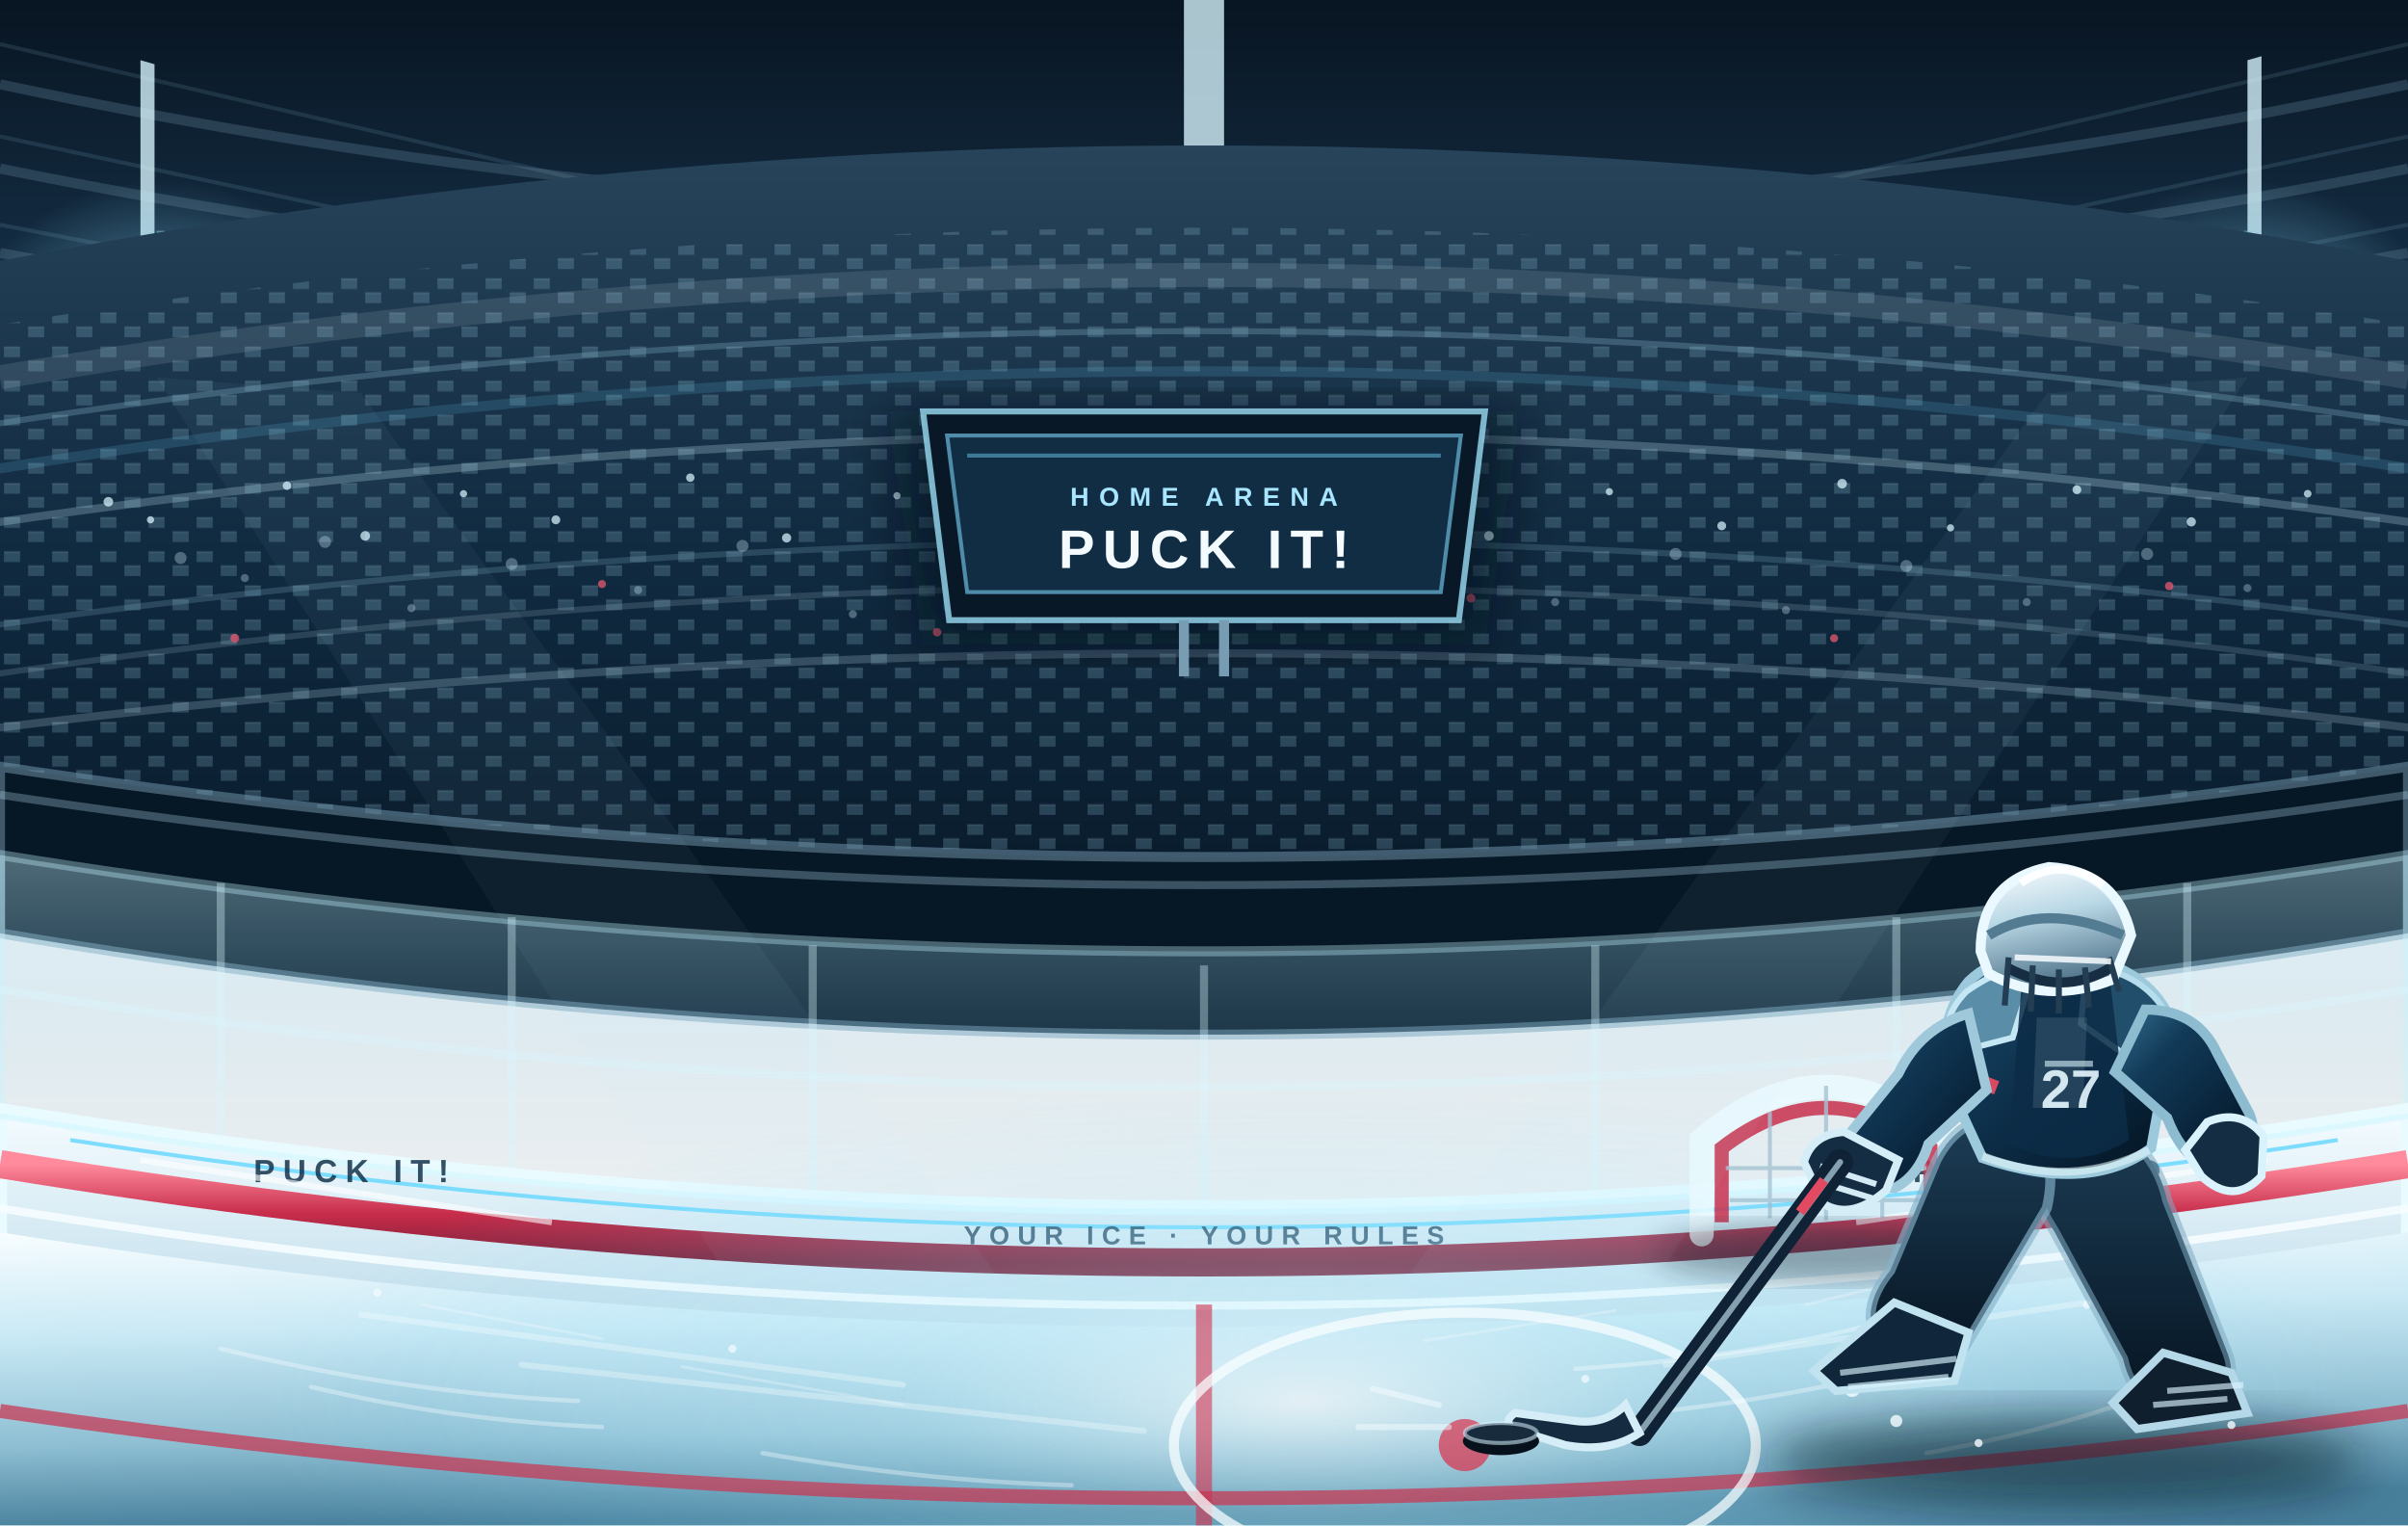
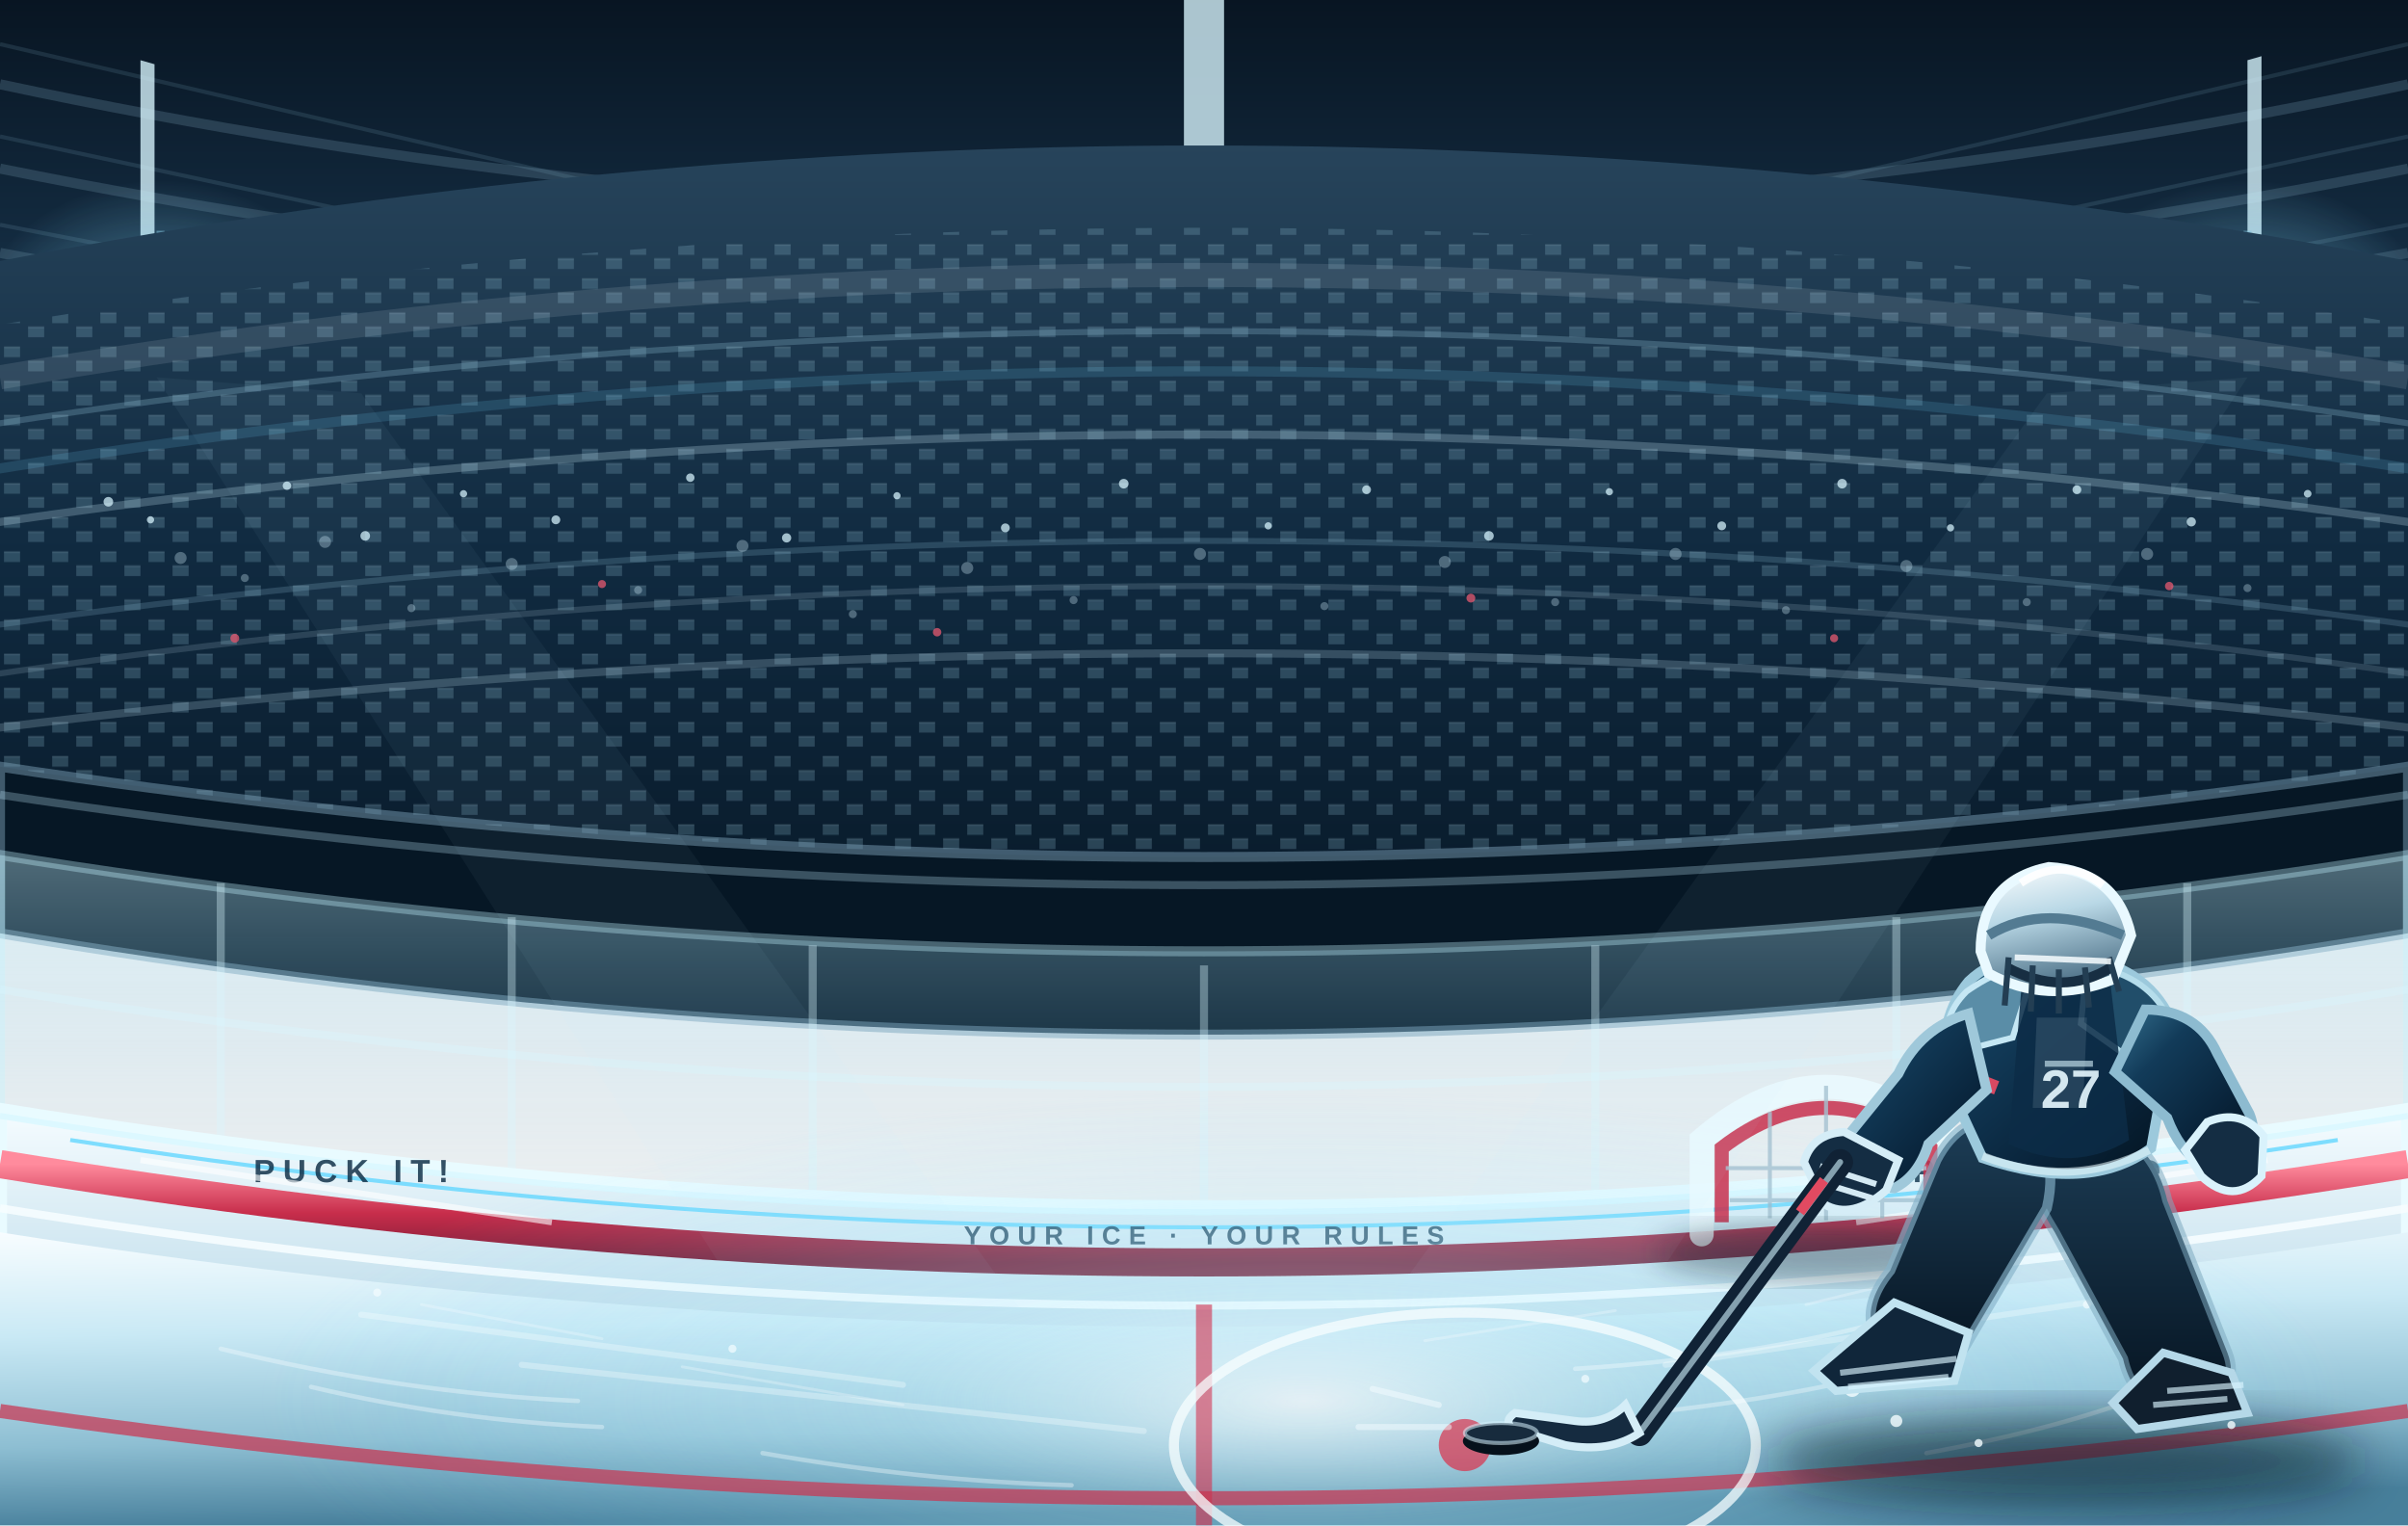
<svg xmlns="http://www.w3.org/2000/svg" viewBox="0 0 1200 760" role="img" aria-label="Атмосферная хоккейная арена перед матчем">
  <defs>
    <linearGradient id="ceiling" x2="0" y2="1">
      <stop stop-color="#081522" />
      <stop offset=".55" stop-color="#142d43" />
      <stop offset="1" stop-color="#091b2b" />
    </linearGradient>
    <linearGradient id="upper" x2="0" y2="1">
      <stop stop-color="#27445b" />
      <stop offset=".48" stop-color="#102a40" />
      <stop offset="1" stop-color="#071725" />
    </linearGradient>
    <linearGradient id="lower" x2="0" y2="1">
      <stop stop-color="#45677d" />
      <stop offset=".32" stop-color="#17374f" />
      <stop offset="1" stop-color="#071827" />
    </linearGradient>
    <linearGradient id="glass" x2="0" y2="1">
      <stop stop-color="#c7f3ff" stop-opacity=".38" />
      <stop offset=".6" stop-color="#79c9ed" stop-opacity=".11" />
      <stop offset="1" stop-color="#8bdfff" stop-opacity=".02" />
    </linearGradient>
    <linearGradient id="boards" x2="0" y2="1">
      <stop stop-color="#f5fcff" />
      <stop offset=".58" stop-color="#b8d9e8" />
      <stop offset="1" stop-color="#527b94" />
    </linearGradient>
    <linearGradient id="ice" x2=".15" y2="1">
      <stop stop-color="#f8fdff" />
      <stop offset=".35" stop-color="#c9e9f5" />
      <stop offset=".72" stop-color="#8dbed2" />
      <stop offset="1" stop-color="#477f9b" />
    </linearGradient>
    <linearGradient id="redline" x2="0" y2="1">
      <stop stop-color="#ff8b9d" />
      <stop offset=".5" stop-color="#c72d4b" />
      <stop offset="1" stop-color="#751b35" />
    </linearGradient>
    <radialGradient id="iceGlow">
      <stop stop-color="#fff" stop-opacity=".9" />
      <stop offset=".38" stop-color="#b8efff" stop-opacity=".4" />
      <stop offset="1" stop-color="#8bdfff" stop-opacity="0" />
    </radialGradient>
    <radialGradient id="lamp">
      <stop stop-color="#fff" />
      <stop offset=".12" stop-color="#e7fbff" />
      <stop offset=".4" stop-color="#8de0ff" stop-opacity=".45" />
      <stop offset="1" stop-color="#8de0ff" stop-opacity="0" />
    </radialGradient>
    <filter id="blur20">
      <feGaussianBlur stdDeviation="20" />
    </filter>
    <filter id="blur7">
      <feGaussianBlur stdDeviation="7" />
    </filter>
    <filter id="shadow">
      <feGaussianBlur stdDeviation="13" />
    </filter>
    <pattern id="seats" width="24" height="17" patternUnits="userSpaceOnUse">
      <path d="M2 3h8v5H2zM14 10h8v5h-8z" fill="#8db9d0" opacity=".28" />
      <path d="M2 3h8M14 10h8" stroke="#d3f2ff" stroke-opacity=".12" />
    </pattern>
    <clipPath id="bowl">
      <path d="M0 130Q600 15 1200 130V445Q600 545 0 445Z" />
    </clipPath>
  </defs>
  <path fill="url(#ceiling)" d="M0 0h1200v245Q600 155 0 245Z" />
  <path d="M0 42Q600 170 1200 42M0 84Q600 205 1200 84M0 126Q600 239 1200 126" fill="none" stroke="#54758a" stroke-opacity=".38" stroke-width="5" />
  <path d="M0 22L600 162 1200 22M0 68L600 196 1200 68M0 112L600 228 1200 112" fill="none" stroke="#91c5dc" stroke-opacity=".14" stroke-width="2" />
  <g fill="#d8f6ff" opacity=".78">
    <path d="M70 30l7 2v96l-7-2zM1120 30l7-2v96l-7 2zM590 0h20v122h-20z" />
  </g>
  <g>
    <path d="M80 115L80 185M300 154L300 220M900 154L900 220M1120 115L1120 185" stroke="#7eb7d3" stroke-opacity=".55" stroke-width="4" />
    <ellipse cx="80" cy="190" rx="105" ry="100" fill="url(#lamp)" opacity=".9" />
    <ellipse cx="300" cy="222" rx="90" ry="80" fill="url(#lamp)" opacity=".65" />
    <ellipse cx="900" cy="222" rx="90" ry="80" fill="url(#lamp)" opacity=".65" />
    <ellipse cx="1120" cy="190" rx="105" ry="100" fill="url(#lamp)" opacity=".9" />
    <g fill="#f0fcff">
      <rect x="51" y="177" width="58" height="9" rx="4" />
      <rect x="275" y="211" width="50" height="7" rx="3" />
      <rect x="875" y="211" width="50" height="7" rx="3" />
      <rect x="1091" y="177" width="58" height="9" rx="4" />
    </g>
  </g>
  <g opacity=".15">
    <path d="M80 188L260 430L390 430L112 188Z" fill="#bcefff" />
    <path d="M300 220L420 430L510 430L330 220Z" fill="#d9f7ff" />
    <path d="M900 220L690 430L790 430L930 220Z" fill="#d9f7ff" />
    <path d="M1120 188L820 430L960 430L1148 188Z" fill="#bcefff" />
  </g>
  <g opacity=".2" filter="url(#blur20)">
    <path d="M80 190L300 450L390 450L110 190Z" fill="#70d5ff" />
    <path d="M1120 190L800 450L900 450L1150 190Z" fill="#70d5ff" />
  </g>
  <path d="M0 130Q600 15 1200 130V445Q600 545 0 445Z" fill="url(#upper)" />
  <g clip-path="url(#bowl)">
    <path d="M-20 165Q600 62 1220 165V410Q600 505 -20 410Z" fill="url(#seats)" opacity=".88" />
    <path d="M-20 214Q600 116 1220 214" fill="none" stroke="#91bdd3" stroke-opacity=".28" stroke-width="3" />
    <path d="M-20 263Q600 170 1220 263" fill="none" stroke="#d2f1ff" stroke-opacity=".24" stroke-width="4" />
    <path d="M-20 314Q600 225 1220 314" fill="none" stroke="#8bb8cf" stroke-opacity=".22" stroke-width="3" />
    <path d="M-20 365Q600 286 1220 365" fill="none" stroke="#d2f1ff" stroke-opacity=".2" stroke-width="4" />
    <path d="M0 188Q600 86 1200 188" fill="none" stroke="#f4fcff" stroke-opacity=".11" stroke-width="12" />
    <g fill="#d5f3ff" opacity=".32">
      <circle cx="90" cy="278" r="3" />
      <circle cx="122" cy="288" r="2" />
      <circle cx="162" cy="270" r="3" />
      <circle cx="205" cy="303" r="2" />
      <circle cx="255" cy="281" r="3" />
      <circle cx="318" cy="294" r="2" />
      <circle cx="370" cy="272" r="3" />
      <circle cx="425" cy="306" r="2" />
      <circle cx="482" cy="283" r="3" />
      <circle cx="535" cy="299" r="2" />
      <circle cx="598" cy="276" r="3" />
      <circle cx="660" cy="302" r="2" />
      <circle cx="720" cy="280" r="3" />
      <circle cx="775" cy="300" r="2" />
      <circle cx="835" cy="276" r="3" />
      <circle cx="890" cy="304" r="2" />
      <circle cx="950" cy="282" r="3" />
      <circle cx="1010" cy="300" r="2" />
      <circle cx="1070" cy="276" r="3" />
      <circle cx="1120" cy="293" r="2" />
    </g>
  </g>
  <g opacity=".72">
    <path d="M-10 235Q600 135 1210 235" fill="none" stroke="#6ac8f0" stroke-opacity=".22" stroke-width="5" />
    <path d="M-10 337Q600 247 1210 337" fill="none" stroke="#d9f6ff" stroke-opacity=".2" stroke-width="3" />
    <g fill="#d8f5ff">
      <circle cx="54" cy="250" r="2.4" />
      <circle cx="75" cy="259" r="1.8" />
      <circle cx="143" cy="242" r="2.1" />
      <circle cx="182" cy="267" r="2.4" />
      <circle cx="231" cy="246" r="1.8" />
      <circle cx="277" cy="259" r="2.2" />
      <circle cx="344" cy="238" r="2.1" />
      <circle cx="392" cy="268" r="2.3" />
      <circle cx="447" cy="247" r="1.8" />
      <circle cx="501" cy="263" r="2.2" />
      <circle cx="560" cy="241" r="2.4" />
      <circle cx="632" cy="262" r="1.8" />
      <circle cx="681" cy="244" r="2.2" />
      <circle cx="742" cy="267" r="2.4" />
      <circle cx="802" cy="245" r="1.8" />
      <circle cx="858" cy="262" r="2.2" />
      <circle cx="918" cy="241" r="2.4" />
      <circle cx="972" cy="263" r="1.8" />
      <circle cx="1035" cy="244" r="2.2" />
      <circle cx="1092" cy="260" r="2.3" />
      <circle cx="1150" cy="246" r="1.9" />
    </g>
    <g fill="#ef5a72">
      <circle cx="117" cy="318" r="2.2" />
      <circle cx="300" cy="291" r="2" />
      <circle cx="467" cy="315" r="2.1" />
      <circle cx="733" cy="298" r="2.2" />
      <circle cx="914" cy="318" r="2" />
      <circle cx="1081" cy="292" r="2.1" />
    </g>
  </g>
  <path d="M0 382Q600 472 1200 382V465Q600 566 0 465Z" fill="#061725" stroke="#789db2" stroke-opacity=".5" stroke-width="5" />
  <path d="M0 396Q600 486 1200 396" fill="none" stroke="#c2eafa" stroke-opacity=".28" stroke-width="4" />
-   <g transform="translate(460 205)">
-     <path d="M-18 0H298L280 116H0Z" fill="#020d18" opacity=".55" filter="url(#shadow)" />
-     <path d="M0 0H280L267 104H13Z" fill="#081827" stroke="#9adcf4" stroke-opacity=".8" stroke-width="3" />
-     <path d="M12 12H268L258 90H22Z" fill="#102d43" stroke="#4f8ca9" stroke-width="2" />
-     <path d="M22 22H258" stroke="#6ac9ef" stroke-opacity=".5" stroke-width="2" />
-     <text x="140" y="47" text-anchor="middle" font-family="Arial,sans-serif" font-size="13" font-weight="700" letter-spacing="5" fill="#a8e6ff">HOME ARENA</text>
-     <text x="140" y="78" text-anchor="middle" font-family="Arial,sans-serif" font-size="27" font-weight="900" letter-spacing="4" fill="#f4fbff">PUCK IT!</text>
-     <path d="M130 104v28M150 104v28" stroke="#789db2" stroke-width="5" />
-   </g>
  <path d="M0 426Q600 522 1200 426V574Q600 664 0 574Z" fill="url(#glass)" stroke="#c4f2ff" stroke-opacity=".35" stroke-width="5" />
  <g stroke="#d8f7ff" stroke-opacity=".36" stroke-width="4" fill="none">
    <path d="M110 440L110 596M255 457L255 616M405 471L405 632M600 481L600 644M795 471L795 632M945 457L945 616M1090 440L1090 596" />
    <path d="M0 493Q600 590 1200 493" />
  </g>
  <path d="M0 553Q600 650 1200 553V760H0Z" fill="url(#boards)" stroke="#e9fbff" stroke-width="7" />
  <path d="M0 580Q600 678 1200 580" fill="none" stroke="url(#redline)" stroke-width="14" />
  <path d="M0 602Q600 699 1200 602" fill="none" stroke="#f6fdff" stroke-opacity=".9" stroke-width="4" />
  <g>
    <path d="M0 556Q600 652 1200 556" fill="none" stroke="#d9f8ff" stroke-width="3" opacity=".85" />
    <path d="M35 568Q600 655 1165 568" fill="none" stroke="#63d7ff" stroke-width="2" opacity=".8" />
    <g font-family="Arial,sans-serif" font-weight="900" letter-spacing="4" text-anchor="middle">
      <text x="175" y="589" font-size="16" fill="#0b2b43" opacity=".82">PUCK IT!</text>
      <text x="600" y="620" font-size="13" fill="#163d57" opacity=".78">YOUR ICE · YOUR RULES</text>
      <text x="1015" y="589" font-size="16" fill="#0b2b43" opacity=".82">PLAY HARD</text>
    </g>
    <path d="M70 578l205 31M925 609l205-31" stroke="#fff" stroke-opacity=".6" stroke-width="3" />
  </g>
  <path d="M0 614Q600 708 1200 614V760H0Z" fill="url(#ice)" />
  <ellipse cx="650" cy="698" rx="520" ry="155" fill="url(#iceGlow)" opacity=".78" />
  <path d="M600 650V760" stroke="#cf3553" stroke-width="8" opacity=".65" />
  <path d="M0 703Q600 790 1200 703" stroke="#c93450" stroke-width="7" fill="none" opacity=".72" />
  <ellipse cx="730" cy="720" rx="145" ry="66" fill="none" stroke="#f7fdff" stroke-opacity=".75" stroke-width="5" />
  <ellipse cx="730" cy="720" rx="13" ry="13" fill="#d13b55" opacity=".8" />
  <g fill="none" stroke="#f8fdff" stroke-linecap="round">
    <path d="M110 672q90 22 178 26M155 691q72 17 145 20M380 724q80 14 154 16M785 682q95-6 170-28M820 704q78-8 138-25M960 724q66-12 112-30" stroke-width="2.2" opacity=".36" />
    <path d="M210 650l90 17M340 681l110 19M710 668l95-15M900 650l82-20" stroke-width="1.4" opacity=".28" />
  </g>
  <ellipse cx="615" cy="692" rx="390" ry="42" fill="#fff" opacity=".08" filter="url(#blur20)" />
  <g transform="translate(910 590)" opacity=".86">
    <path d="M-62 25V-22Q0-75 62-22V25" fill="none" stroke="#eafaff" stroke-width="12" stroke-linecap="round" />
    <path d="M-52 19V-18Q0-58 52-18V19" fill="none" stroke="#c83350" stroke-width="7" />
    <path d="M-50 -8L50 -8M-48 8L48 8M-28 -36L-28 17M0 -49V18M28 -36L28 17" stroke="#9bbccc" stroke-width="2" opacity=".8" />
    <ellipse cx="0" cy="34" rx="86" ry="15" fill="#071a2a" opacity=".4" filter="url(#blur7)" />
  </g>
  <path d="M78 188L360 632L510 654L180 196Z" fill="#b9efff" opacity=".045" />
  <path d="M1120 188L830 630L690 652L1020 196Z" fill="#b9efff" opacity=".05" />
  <path d="M180 655L450 690M260 680L570 713M830 680L1060 646" stroke="#f7fdff" stroke-opacity=".32" stroke-width="3" stroke-linecap="round" />
  <g fill="#f4fcff" opacity=".7">
    <circle cx="188" cy="644" r="2" />
    <circle cx="365" cy="672" r="2" />
    <circle cx="1040" cy="650" r="2" />
    <circle cx="790" cy="687" r="2" />
  </g>
  <defs>
    <linearGradient id="jersey" x2=".9" y2="1">
      <stop stop-color="#34708f" />
      <stop offset=".32" stop-color="#123b59" />
      <stop offset=".72" stop-color="#09243b" />
      <stop offset="1" stop-color="#041522" />
    </linearGradient>
    <linearGradient id="pants" x2="0" y2="1">
      <stop stop-color="#1d3e57" />
      <stop offset="1" stop-color="#061421" />
    </linearGradient>
    <linearGradient id="helmet" x2=".25" y2="1">
      <stop stop-color="#fff" />
      <stop offset=".45" stop-color="#b9d8e6" />
      <stop offset="1" stop-color="#52758b" />
    </linearGradient>
    <linearGradient id="steel" x2="0" y2="1">
      <stop stop-color="#effaff" />
      <stop offset=".45" stop-color="#739bb0" />
      <stop offset="1" stop-color="#1c3447" />
    </linearGradient>
    <filter id="playerShadow" x="-40%" y="-30%" width="180%" height="180%">
      <feGaussianBlur stdDeviation="12" />
    </filter>
  </defs>
  <g transform="translate(0 0)">
    <ellipse cx="1030" cy="728" rx="148" ry="22" fill="#061522" opacity=".58" filter="url(#playerShadow)" />
    <g fill="#f4fdff" opacity=".8">
      <circle cx="923" cy="692" r="4" />
      <circle cx="945" cy="708" r="3" />
      <circle cx="963" cy="680" r="2" />
      <circle cx="1095" cy="696" r="3" />
      <circle cx="1112" cy="710" r="2" />
      <circle cx="986" cy="719" r="2" />
    </g>
    <path d="M1033 555Q1072 563 1080 598L1110 674Q1117 692 1096 700L1077 702Q1062 695 1058 677L1024 614Q1009 590 1008 574Z" fill="url(#pants)" stroke="#7da9bf" stroke-opacity=".55" stroke-width="5" />
    <path d="M1078 674l34 10 8 20-55 8-12-13z" fill="#101f2e" stroke="#b5d8e8" stroke-width="4" />
    <path d="M1080 693l38-3M1073 700l37-3" stroke="#d9f4ff" stroke-opacity=".65" stroke-width="3" />
    <path d="M1000 557Q1028 567 1020 602L981 668Q973 684 951 678L934 665Q928 650 942 633L965 578Q977 555 1000 557Z" fill="url(#pants)" stroke="#86b3c9" stroke-opacity=".65" stroke-width="5" />
    <path d="M944 649l37 15-7 24-59 5-11-10z" fill="#10263a" stroke="#c1e3f0" stroke-width="4" />
    <path d="M917 684l58-7M921 691l50-5" stroke="#d9f4ff" stroke-opacity=".65" stroke-width="3" />
    <path d="M981 489Q1001 470 1038 477Q1072 483 1083 511L1072 572Q1041 595 988 577L969 536Q966 507 981 489Z" fill="url(#jersey)" stroke="#9cc9dc" stroke-width="5" />
    <path d="M980 494Q1000 480 1014 482L1003 517 972 525Q966 508 980 494Z" fill="#5a8da7" stroke="#c5e7f4" stroke-width="3" />
    <path d="M1040 481Q1069 485 1080 506L1061 527 1037 510Z" fill="#214e6a" stroke="#b5ddeb" stroke-width="3" />
    <path d="M1008 484Q1033 495 1051 484L1061 568Q1033 585 1001 570Z" fill="#0c2c46" opacity=".85" />
    <path d="M1015 507l25 0-2 45-25 0z" fill="#d7edf6" opacity=".12" />
    <path d="M1019 530h24" stroke="#d7f1fb" stroke-opacity=".6" stroke-width="3" />
    <text x="1032" y="552" text-anchor="middle" font-family="Arial,sans-serif" font-size="27" font-weight="900" fill="#e7f8ff" opacity=".9">27</text>
    <path d="M977 535l18 7M1064 535l15-9" stroke="#e34a63" stroke-width="7" opacity=".95" />
    <path d="M988 576Q1032 593 1071 573" fill="none" stroke="#eafaff" stroke-opacity=".55" stroke-width="4" />
    <path d="M981 505Q957 512 946 535L920 567Q914 580 927 590L944 592Q956 586 961 570L990 543Z" fill="url(#jersey)" stroke="#9fc8da" stroke-width="5" />
    <path d="M919 564Q903 565 899 579L909 600Q923 608 940 593L946 578Z" fill="#142d43" stroke="#d5edf7" stroke-width="4" />
    <path d="M907 581l28 9M910 590l23 7" stroke="#d4eaf4" stroke-width="3" />
    <path d="M1069 503Q1095 503 1105 525L1121 555Q1127 570 1113 579L1097 580Q1086 573 1080 557L1054 534Z" fill="url(#jersey)" stroke="#8dbbd0" stroke-width="5" />
    <path d="M1100 559Q1117 552 1128 566L1127 586Q1113 601 1097 586L1089 573Z" fill="#142d43" stroke="#d9f2fc" stroke-width="4" />
    <path d="M987 474Q987 439 1021 432Q1055 434 1062 466L1053 488Q1020 501 991 485Z" fill="url(#helmet)" stroke="#e9f9ff" stroke-width="5" />
    <path d="M991 466Q1019 449 1058 466" fill="none" stroke="#537b92" stroke-width="5" />
    <path d="M1000 482Q1028 497 1052 482" fill="none" stroke="#172e42" stroke-width="5" />
    <path d="M1001 477l-2 24M1013 481l-1 23M1026 483v22M1039 482l2 20M1051 477l5 17" stroke="#233e53" stroke-width="3" />
    <path d="M1004 477l48 2" stroke="#f7fdff" stroke-opacity=".85" stroke-width="3" />
    <path d="M1007 440Q1028 426 1048 441" fill="none" stroke="#fff" stroke-opacity=".9" stroke-width="4" />
    <path d="M917 579L817 714" stroke="#102235" stroke-width="13" stroke-linecap="round" />
    <path d="M917 579L817 714" stroke="#c4e5f1" stroke-opacity=".65" stroke-width="3" stroke-linecap="round" />
    <path d="M817 714Q802 724 780 720L754 712Q749 708 755 704L785 708Q800 710 810 700Z" fill="#152b40" stroke="#d4edf7" stroke-width="4" />
    <path d="M909 588l-12 16" stroke="#e14a61" stroke-width="5" />
    <ellipse cx="748" cy="718" rx="19" ry="7" fill="#06111b" />
    <ellipse cx="748" cy="714" rx="18" ry="5" fill="#172b3d" stroke="#d5f0fb" stroke-opacity=".55" stroke-width="2" />
    <path d="M717 700l-33-8M722 711l-45 0" stroke="#f4fdff" stroke-opacity=".5" stroke-width="3" stroke-linecap="round" />
  </g>
</svg>
